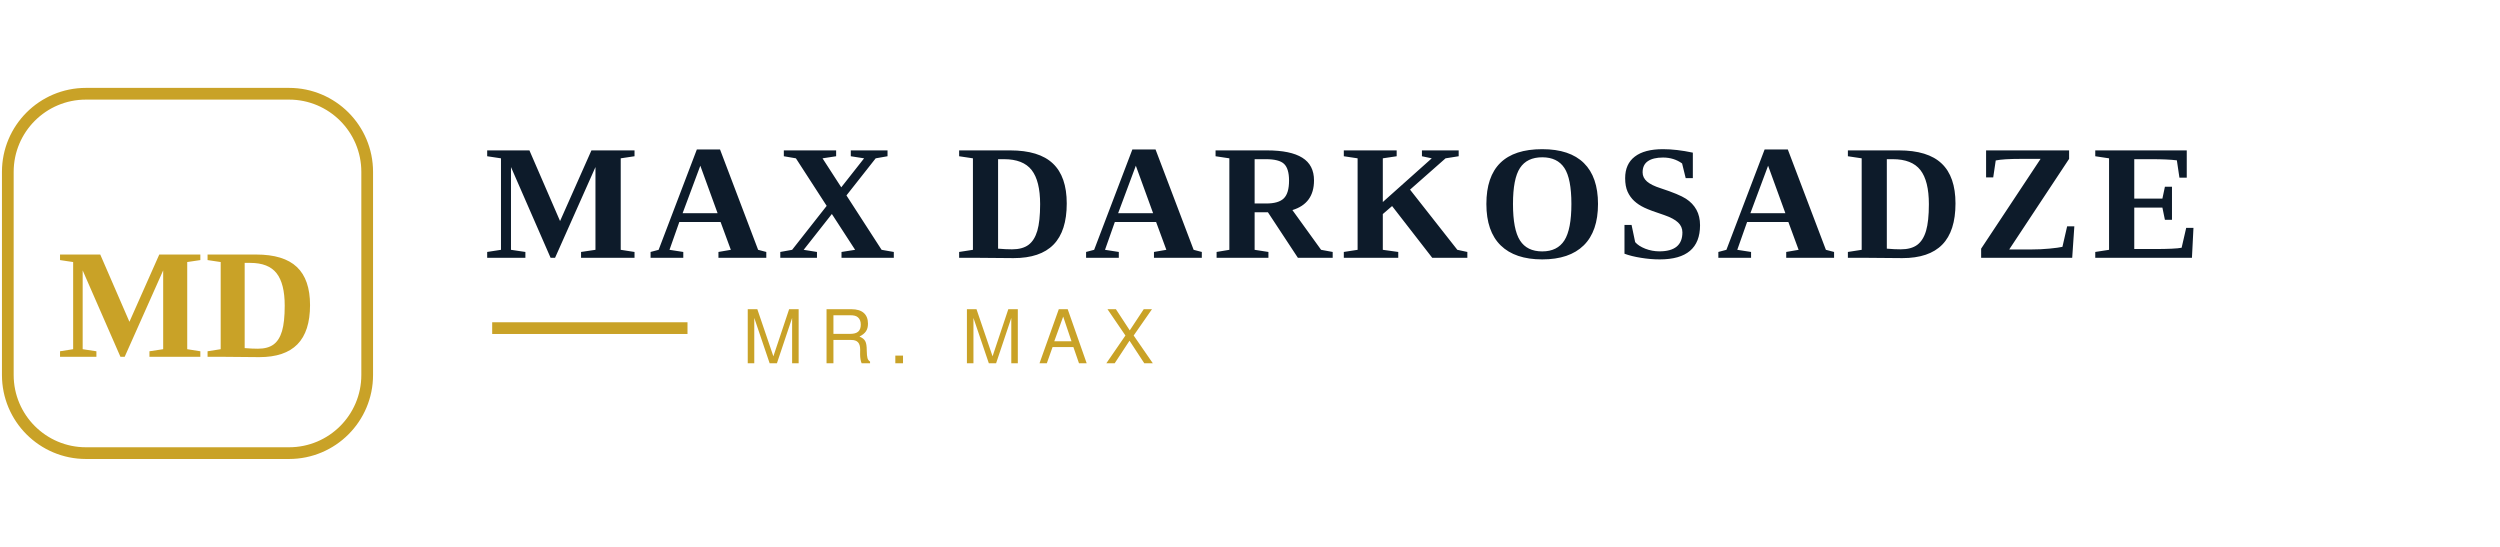
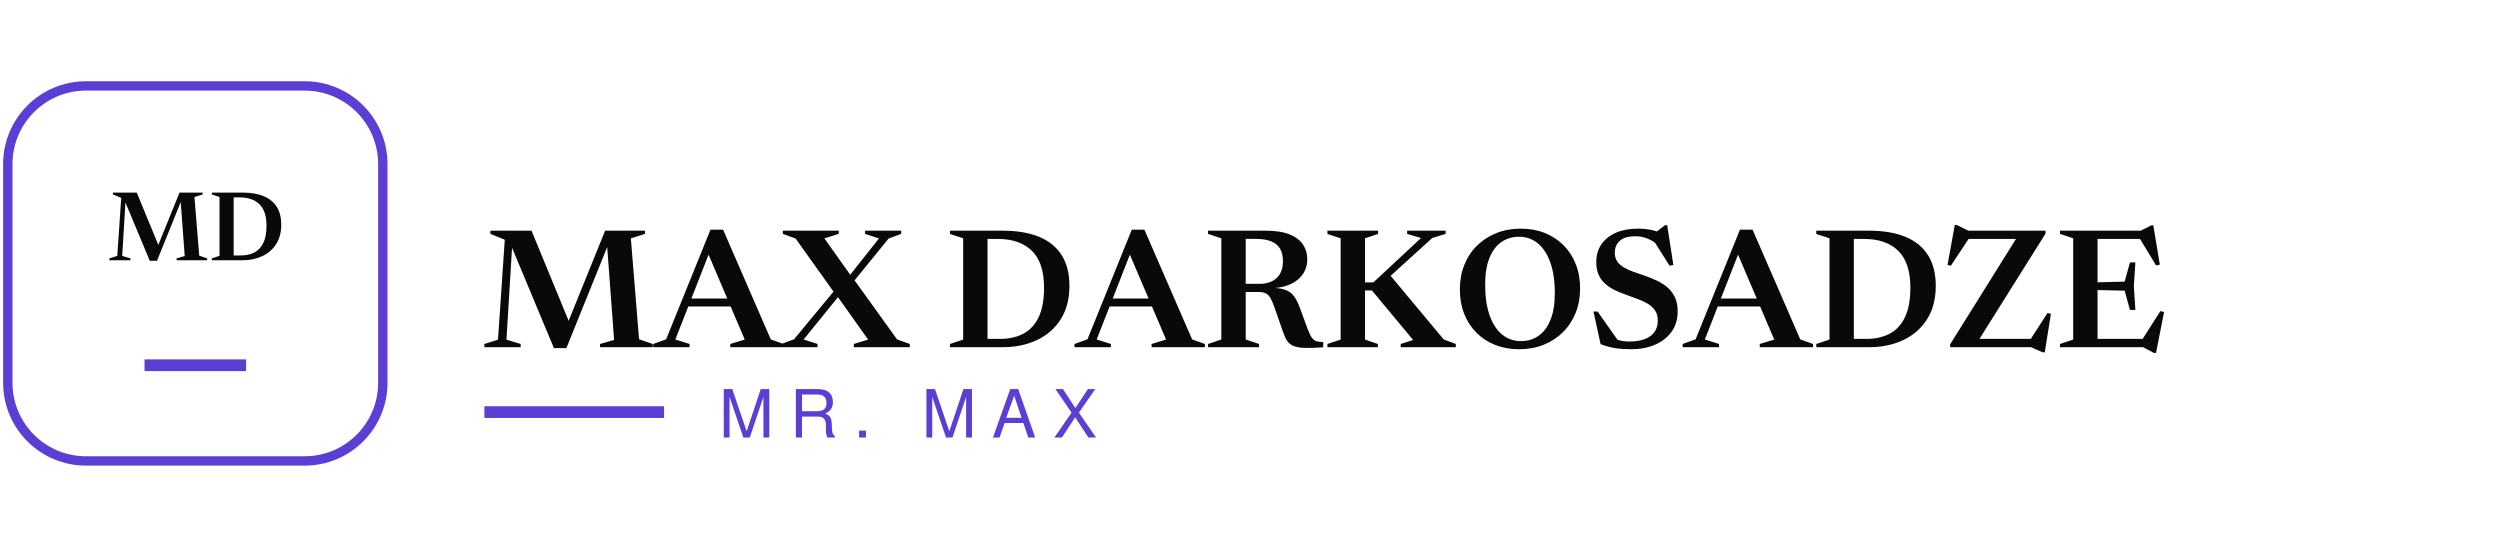
<svg xmlns="http://www.w3.org/2000/svg" viewBox="0 0 640 140" width="640" height="140" role="img" aria-label="MAX DARKOSADZE">
-   <rect x="2" y="24" width="92" height="92" rx="20" fill="none" stroke="#c9a227" stroke-width="3" />
-   <text x="48" y="80" font-family="Georgia, 'Times New Roman', serif" font-size="40" font-weight="700" fill="#c9a227" text-anchor="middle" dominant-baseline="middle">MD</text>
-   <text x="124" y="66" font-family="Georgia, 'Times New Roman', serif" font-size="42" font-weight="700" letter-spacing="2.5" fill="#0d1b2a">MAX DARKOSADZE</text>
-   <line x1="126" y1="84" x2="176" y2="84" stroke="#c9a227" stroke-width="3" />
-   <text x="190" y="93" font-family="Helvetica, Arial, sans-serif" font-size="19" letter-spacing="4" fill="#c9a227">MR. MAX</text>
+   <rect x="2" y="22" width="96" height="96" rx="20" fill="none" stroke="#5b3fd4" stroke-width="2.4" />
+   <g transform="translate(28.0 49.3)">
+     <path d="M23 16.143 25.039 16.848V17.326H17.2V16.848L19.289 16.244L18.232 2.013L18.42 2.051L12.192 17.464H10.343L3.963 2.177L4.14 2.139L3.284 16.206L5.398 16.848V17.326H0.0V16.848L2.026 16.206L3.032 1.346L0.893 0.478V0.0H7.008L12.695 13.803H12.368L17.955 0.0H23.881V0.478L21.78 1.145Z M40.225 8.468Q40.225 4.781 38.432 3.007Q36.639 1.233 33.355 1.233H30.009L29.795 0.0H34.01Q37.294 0.0 39.514 0.925Q41.735 1.85 42.868 3.674Q44.0 5.498 44.0 8.204Q44.0 11.135 42.704 13.174Q41.408 15.212 39.162 16.269Q36.916 17.326 34.098 17.326H29.795L30.009 16.093H33.67Q35.683 16.093 37.149 15.319Q38.615 14.545 39.42 12.865Q40.225 11.186 40.225 8.468ZM26.234 17.326V16.848L28.197 16.193V1.132L26.234 0.491V0.0H31.82V17.326Z" fill="#08090b" />
+   </g>
+   <rect x="37.0" y="92" width="26" height="3" fill="#5b3fd4" />
+   <g transform="translate(124 57.6)">
+     <path d="M39.599 29.244 43.108 30.457V31.281H29.613V30.457L33.209 29.418L31.389 4.917L31.714 4.982L20.991 31.519H17.807L6.824 5.199L7.127 5.134L5.654 29.353L9.293 30.457V31.281H0.0V30.457L3.488 29.353L5.221 3.769L1.538 2.275V1.451H12.066L21.857 25.215H21.294L30.912 1.451H41.115V2.275L37.498 3.423Z M51.037 20.861V18.825H65.897V20.861ZM73.327 29.288 76.598 30.457V31.281H62.951V30.457L66.655 29.331L56.864 6.347L57.947 6.174L48.892 29.309L52.531 30.457V31.281H43.217V30.457L46.531 29.266L57.882 1.191H61.11Z M91.524 17.243 81.732 29.309 85.285 30.457V31.281H76.014V30.457L79.263 29.266L90.419 15.792L92.325 14.406L101.012 3.444L97.459 2.275V1.451H106.709V2.275L103.482 3.466L93.43 15.814ZM98.239 29.331 90.268 18.11 89.704 17.503 79.675 3.466 76.404 2.275V1.451H90.722V2.275L87.04 3.423L93.907 13.084L94.427 13.691L105.648 29.288L108.897 30.457V31.281H94.578V30.457Z  M143.276 16.03Q143.276 9.683 140.189 6.629Q137.102 3.574 131.448 3.574H125.686L125.317 1.451H132.574Q138.228 1.451 142.052 3.044Q145.875 4.636 147.825 7.777Q149.774 10.918 149.774 15.575Q149.774 20.623 147.543 24.132Q145.312 27.641 141.445 29.461Q137.578 31.281 132.726 31.281H125.317L125.686 29.158H131.989Q135.455 29.158 137.979 27.825Q140.503 26.493 141.889 23.601Q143.276 20.709 143.276 16.03ZM119.187 31.281V30.457L122.566 29.331V3.401L119.187 2.296V1.451H128.805V31.281Z M158.894 20.861V18.825H173.755V20.861ZM181.185 29.288 184.456 30.457V31.281H170.809V30.457L174.513 29.331L164.721 6.347L165.805 6.174L156.75 29.309L160.389 30.457V31.281H151.074V30.457L154.388 29.266L165.74 1.191H168.967Z M198.493 15.055Q201.201 15.055 202.815 13.582Q204.429 12.109 204.429 9.25Q204.429 7.409 203.736 6.141Q203.042 4.874 201.483 4.213Q199.923 3.553 197.367 3.553H189.85L190.803 1.451H199.988Q203.865 1.451 206.216 2.437Q208.566 3.423 209.617 5.08Q210.668 6.737 210.668 8.773Q210.668 10.745 209.693 12.337Q208.718 13.929 206.801 14.936Q204.884 15.944 202.024 16.182V16.095Q204.039 16.182 205.274 16.691Q206.508 17.2 207.277 18.251Q208.046 19.301 208.653 20.904L210.776 26.666Q211.339 28.183 211.848 28.876Q212.357 29.569 213.04 29.764Q213.722 29.959 214.74 29.959V31.302Q211.859 31.519 210.05 31.465Q208.241 31.411 207.191 30.988Q206.14 30.566 205.544 29.699Q204.949 28.833 204.472 27.425L202.241 21.034Q201.699 19.453 201.19 18.619Q200.681 17.785 199.988 17.471Q199.295 17.157 198.212 17.157H190.651L189.677 15.055ZM194.897 1.451V29.309L198.32 30.457V31.281H185.257V30.457L188.658 29.309V3.423L185.257 2.275V1.451Z M245.587 29.288 248.685 30.457V31.281H234.583V30.457L237.767 29.439L227.218 16.767H223.448V14.687H227.586L239.782 3.336L236.229 2.275V1.451H246.086V2.275L242.641 3.336L229.427 15.359L231.723 12.673ZM225.441 3.401V29.331L228.734 30.457V31.281H215.823V30.457L219.203 29.331V3.401L215.823 2.296V1.451H228.799V2.275Z M265.322 0.931Q268.68 0.931 271.452 2.036Q274.225 3.141 276.251 5.166Q278.276 7.192 279.392 10.008Q280.507 12.824 280.507 16.225Q280.507 19.648 279.359 22.507Q278.211 25.367 276.11 27.446Q274.009 29.526 271.16 30.663Q268.311 31.801 264.889 31.801Q261.553 31.801 258.78 30.707Q256.007 29.613 253.971 27.576Q251.935 25.54 250.83 22.724Q249.725 19.908 249.725 16.507Q249.725 13.084 250.862 10.225Q251.999 7.365 254.112 5.286Q256.224 3.206 259.072 2.069Q261.921 0.931 265.322 0.931ZM265.344 29.721Q267.943 29.721 269.893 28.345Q271.842 26.97 272.936 24.24Q274.03 21.511 274.03 17.482Q274.03 12.803 272.871 9.575Q271.712 6.347 269.654 4.679Q267.596 3.011 264.867 3.011Q262.289 3.011 260.329 4.387Q258.368 5.762 257.285 8.481Q256.202 11.199 256.202 15.25Q256.202 19.929 257.35 23.157Q258.498 26.385 260.556 28.053Q262.614 29.721 265.344 29.721Z M302.733 2.729 299.527 2.145 302.256 0.043H302.798L304.379 10.225L303.405 10.42L298.942 3.358L300.415 5.112Q299.05 3.964 297.621 3.423Q296.191 2.881 294.653 2.881Q291.945 2.881 290.667 4.04Q289.389 5.199 289.389 7.127Q289.389 8.448 290.017 9.347Q290.645 10.246 291.739 10.875Q292.833 11.503 294.187 11.99Q295.541 12.478 297.057 12.976Q298.574 13.517 300.047 14.189Q301.52 14.86 302.744 15.868Q303.968 16.875 304.726 18.391Q305.484 19.908 305.484 22.117Q305.484 25.193 303.903 27.36Q302.321 29.526 299.657 30.663Q296.992 31.801 293.635 31.801Q291.382 31.801 289.551 31.53Q287.721 31.259 285.75 30.501L283.93 22.161H284.991L290.97 30.631L286.746 27.923Q288.544 28.898 289.995 29.363Q291.447 29.829 293.05 29.829Q295.498 29.829 297.122 29.19Q298.747 28.551 299.57 27.36Q300.393 26.168 300.393 24.457Q300.393 22.832 299.624 21.771Q298.855 20.709 297.599 20.016Q296.343 19.323 294.859 18.803Q293.375 18.283 291.902 17.72Q290.45 17.2 289.14 16.539Q287.829 15.879 286.811 14.936Q285.793 13.994 285.219 12.673Q284.645 11.351 284.645 9.466Q284.645 6.845 285.955 4.939Q287.266 3.033 289.66 1.982Q292.053 0.931 295.303 0.931Q297.382 0.931 299.126 1.354Q300.87 1.776 302.733 2.729Z M314.582 20.861V18.825H329.443V20.861ZM336.873 29.288 340.144 30.457V31.281H326.497V30.457L330.201 29.331L320.41 6.347L321.493 6.174L312.438 29.309L316.077 30.457V31.281H306.762V30.457L310.077 29.266L321.428 1.191H324.655Z M365.056 16.03Q365.056 9.683 361.969 6.629Q358.882 3.574 353.228 3.574H347.466L347.098 1.451H354.355Q360.009 1.451 363.832 3.044Q367.655 4.636 369.605 7.777Q371.555 10.918 371.555 15.575Q371.555 20.623 369.323 24.132Q367.092 27.641 363.225 29.461Q359.359 31.281 354.506 31.281H347.098L347.466 29.158H353.77Q357.236 29.158 359.759 27.825Q362.283 26.493 363.67 23.601Q365.056 20.709 365.056 16.03ZM340.967 31.281V30.457L344.347 29.331V3.401L340.967 2.296V1.451H350.585V31.281Z M399.651 1.451V2.21L382.061 30.241L379.613 29.158H395.882L400.149 22.529L401.037 22.724L399.456 32.602H398.936L395.947 31.281H375.237V30.544L392.762 2.491L396.531 3.574H379.96L375.411 10.441L374.566 10.203L376.429 0.0H376.927L379.895 1.451Z M422.656 9.575 422.266 15.662 422.656 21.749H421.27L419.905 16.81L410.114 16.593V14.752L419.905 14.492L421.27 9.575ZM428.917 10.138 427.964 10.355 423.35 2.773 425.689 3.574H409.464V1.451H424.021L426.794 0.065H427.249ZM424.021 29.938 429.069 22.031 430.0 22.291 427.942 32.754H427.422L424.628 31.281H409.464V29.158H426.057ZM403.355 31.281V30.457L406.735 29.331V3.401L403.355 2.275V1.451H412.973V31.281Z" fill="#08090b" />
+   </g>
+   <rect x="124" y="104" width="46" height="3" fill="#5b3fd4" />
+   <text x="184" y="112" font-family="Helvetica, Arial, sans-serif" font-size="17" letter-spacing="4" fill="#5b3fd4">MR. MAX</text>
</svg>
